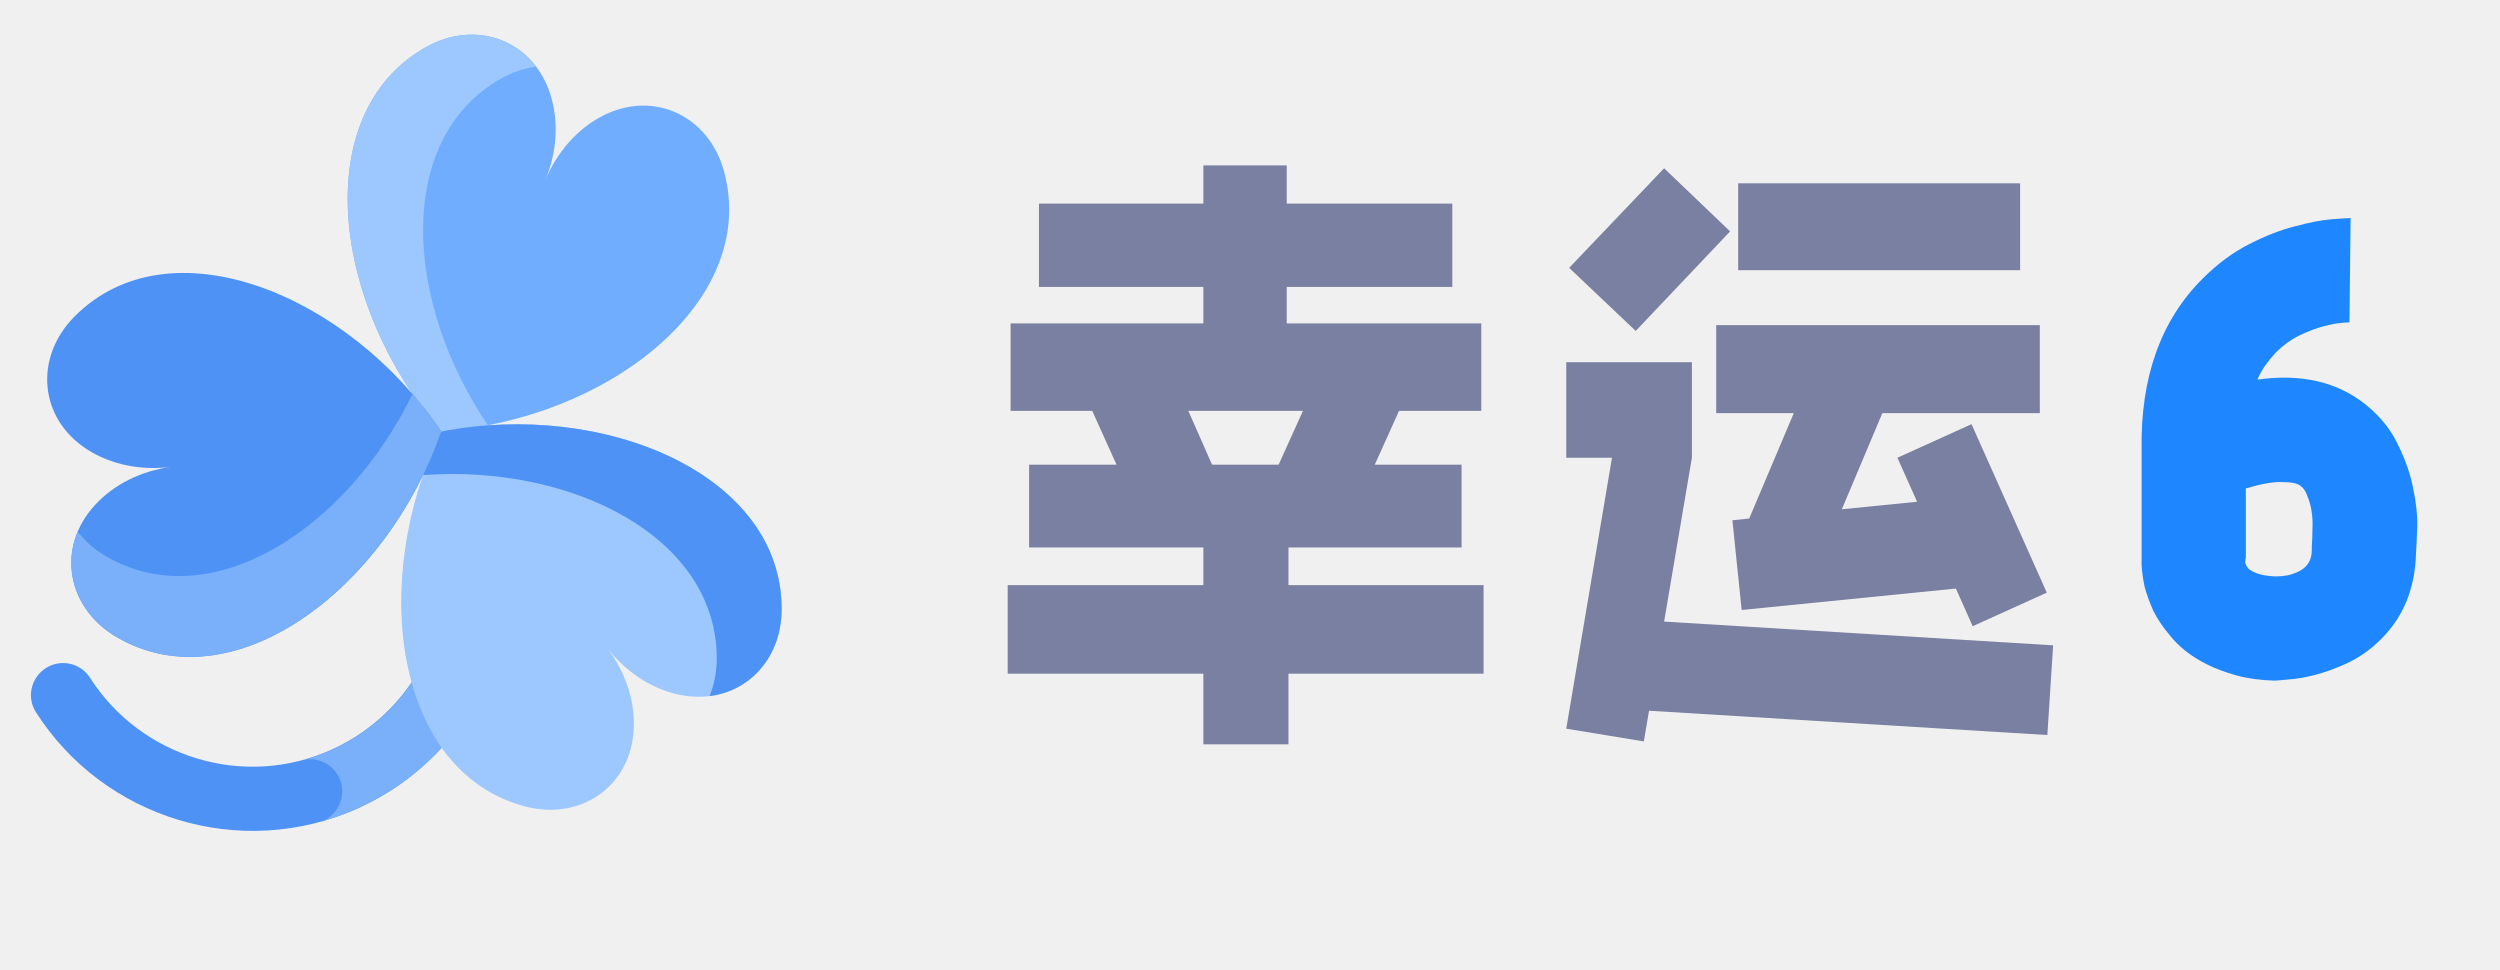
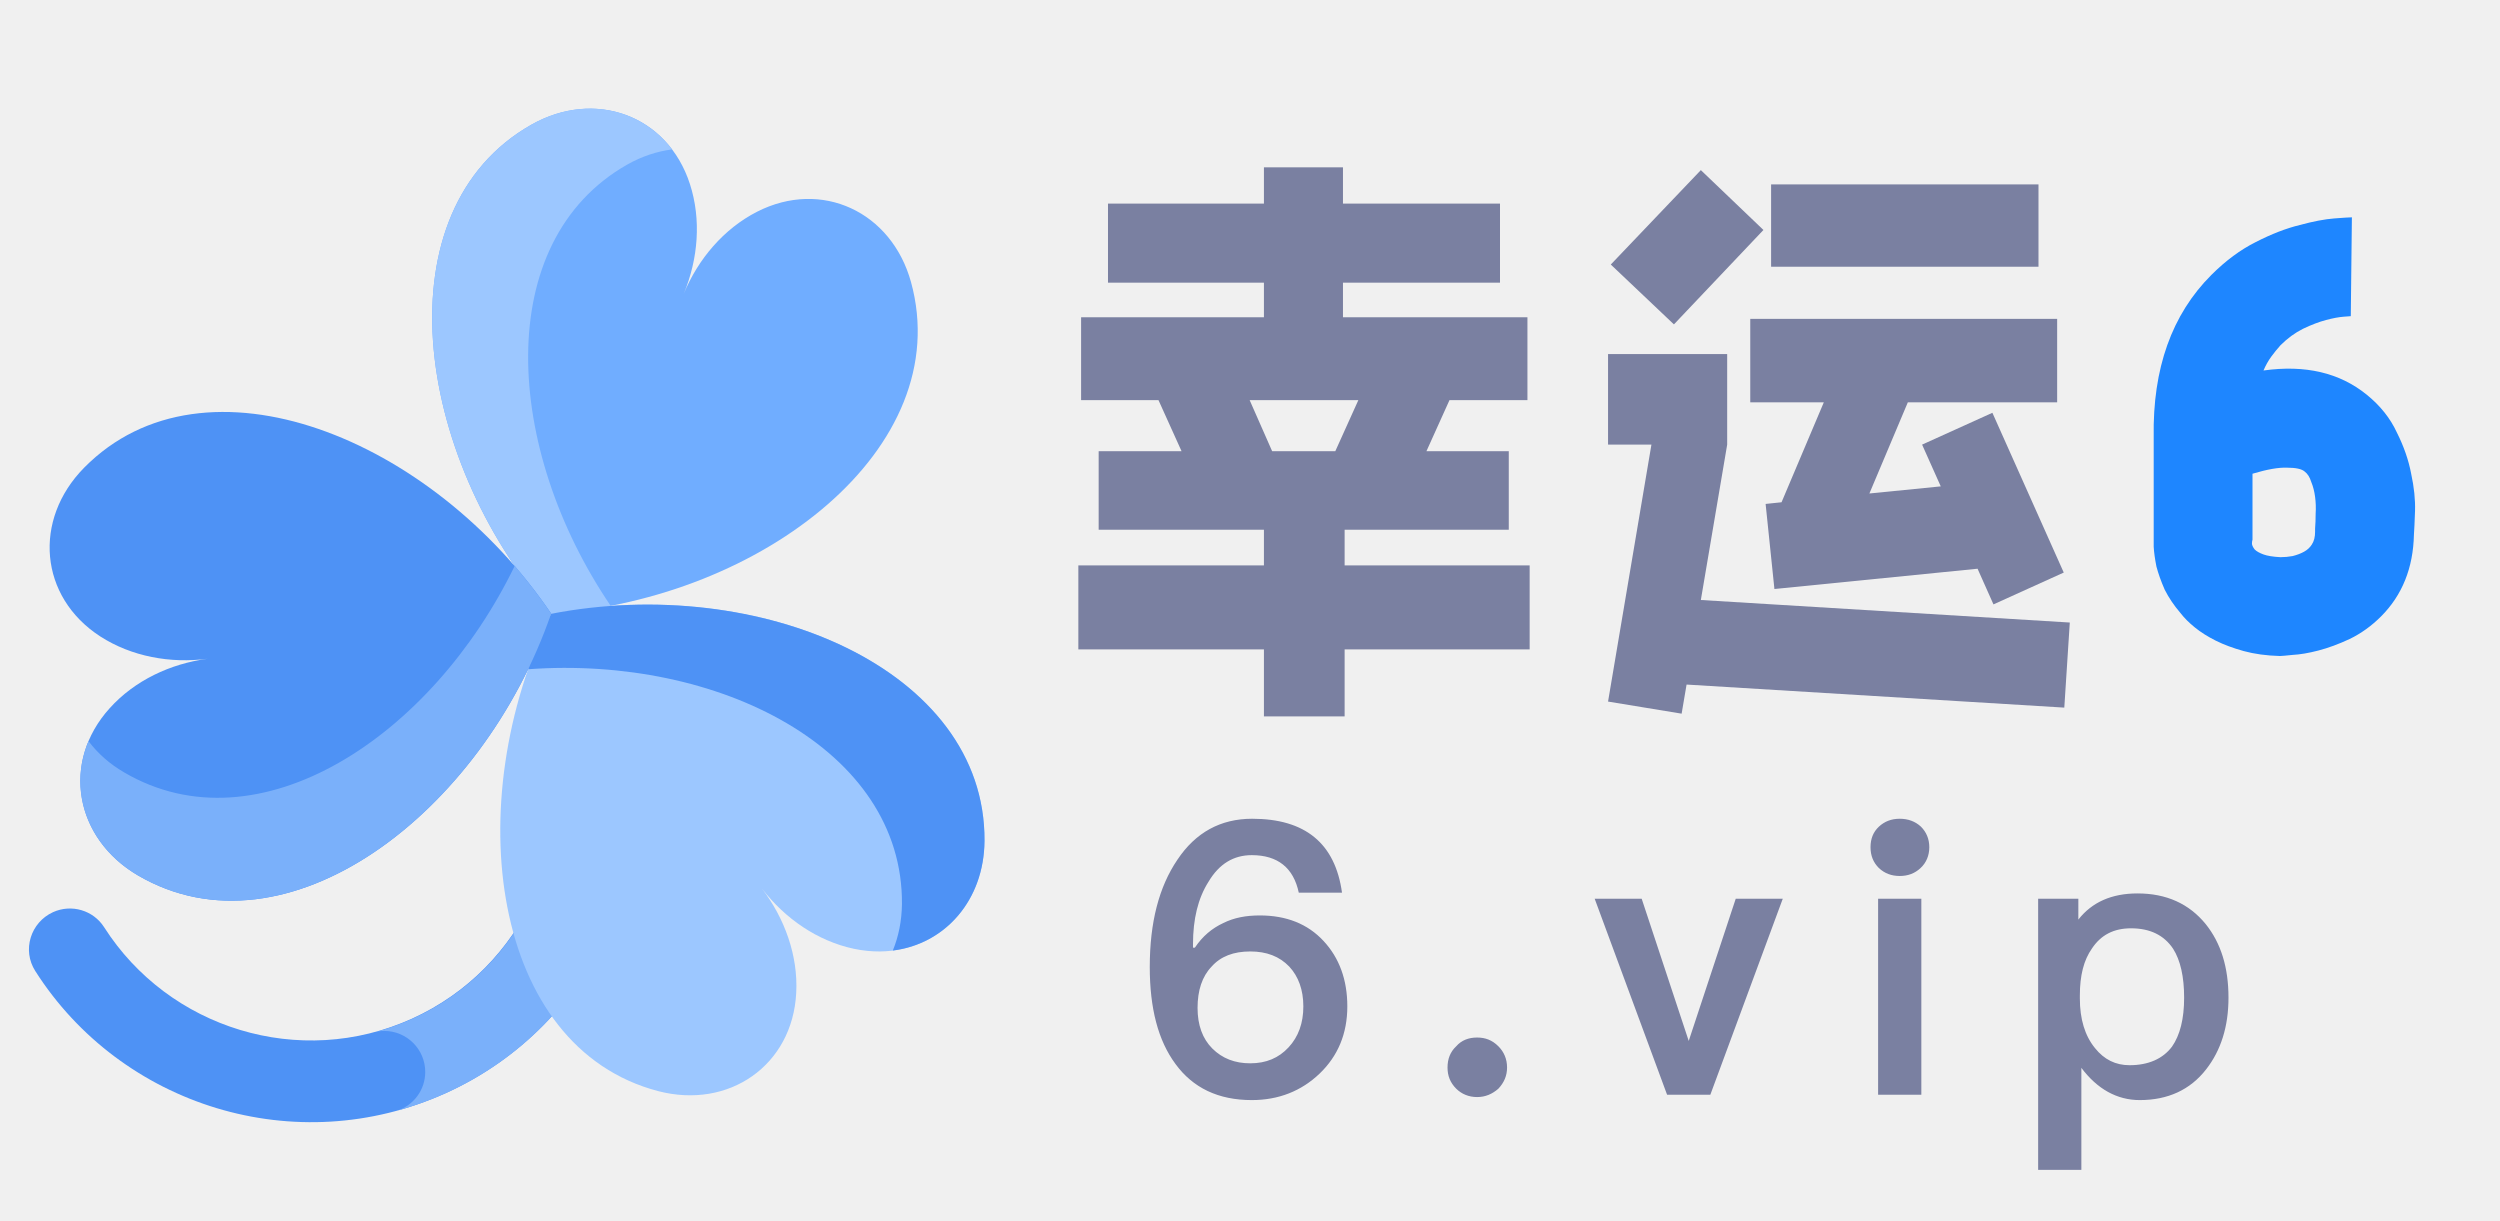
- <svg xmlns="http://www.w3.org/2000/svg" width="98" height="38" viewBox="0 0 98 38" fill="none">
-   <g clip-path="url(#clip0_708_25)">
-     <path d="M14.051 31.675C9.436 33.766 4.052 32.071 1.406 27.914C0.998 27.273 1.26 26.42 1.955 26.103C2.522 25.847 3.193 26.042 3.528 26.566C5.516 29.682 9.551 30.95 13.008 29.383C16.465 27.816 18.178 23.945 17.148 20.397C16.971 19.799 17.27 19.165 17.837 18.909C18.526 18.598 19.343 18.964 19.556 19.689C20.946 24.42 18.666 29.584 14.051 31.675Z" fill="#4E92F5" />
-     <path d="M19.562 19.695C19.349 18.964 18.532 18.598 17.843 18.915C17.276 19.171 16.977 19.805 17.154 20.403C18.184 23.951 16.477 27.822 13.014 29.389C12.661 29.547 12.307 29.675 11.947 29.779C12.014 29.767 12.082 29.761 12.155 29.761C12.85 29.761 13.417 30.328 13.417 31.023C13.417 31.578 13.063 32.041 12.569 32.212C13.069 32.071 13.569 31.895 14.057 31.675C18.666 29.584 20.946 24.42 19.562 19.695Z" fill="#7AB0FA" />
-     <path d="M28.378 6.704C27.78 4.534 25.622 3.522 23.635 4.534C22.61 5.058 21.824 5.985 21.379 7.058C21.824 5.985 21.921 4.772 21.568 3.68C20.879 1.553 18.635 0.748 16.678 1.858C12.075 4.473 13.014 11.984 17.294 16.91C23.805 16.453 29.78 11.813 28.378 6.704Z" fill="#70ADFF" />
-     <path d="M19.635 3.083C20.086 2.827 20.556 2.674 21.019 2.613C20.032 1.315 18.264 0.955 16.678 1.857C12.075 4.473 13.014 11.984 17.294 16.91C17.91 16.867 18.526 16.788 19.129 16.672C15.843 11.831 15.465 5.454 19.635 3.083Z" fill="#9CC7FF" />
-     <path d="M20.593 31.614C22.769 32.181 24.726 30.822 24.842 28.59C24.903 27.444 24.488 26.298 23.787 25.378C24.494 26.298 25.494 26.993 26.616 27.231C28.805 27.694 30.621 26.158 30.64 23.908C30.676 18.61 23.702 15.672 17.294 16.916C14.435 22.78 15.465 30.273 20.593 31.614Z" fill="#9CC7FF" />
-     <path d="M28.097 25.853C28.091 26.371 27.993 26.853 27.817 27.286C29.432 27.085 30.627 25.731 30.639 23.908C30.676 18.61 23.701 15.672 17.294 16.916C17.02 17.47 16.788 18.043 16.587 18.623C22.421 18.196 28.134 21.061 28.097 25.853Z" fill="#4E92F5" />
-     <path d="M2.912 12.417C1.333 14.02 1.528 16.392 3.406 17.611C4.369 18.233 5.57 18.452 6.716 18.3C5.564 18.452 4.467 18.97 3.699 19.824C2.199 21.482 2.626 23.829 4.564 24.969C9.137 27.646 15.166 23.079 17.294 16.91C13.642 11.502 6.631 8.649 2.912 12.417Z" fill="#4E92F5" />
-     <path d="M4.144 21.799C3.693 21.537 3.327 21.207 3.046 20.835C2.412 22.335 2.991 24.048 4.564 24.969C9.137 27.645 15.166 23.079 17.294 16.909C16.946 16.397 16.569 15.903 16.172 15.44C13.618 20.707 8.283 24.225 4.144 21.799Z" fill="#7AB0FA" />
+ <svg xmlns="http://www.w3.org/2000/svg" width="86" height="42" viewBox="0 0 86 42" fill="none">
+   <g clip-path="url(#clip0_714_151)">
+     <path d="M15.336 37.602C10.181 39.938 4.168 38.045 1.212 33.401C0.756 32.686 1.049 31.732 1.825 31.378C2.458 31.092 3.207 31.31 3.582 31.896C5.802 35.376 10.31 36.792 14.172 35.042C18.033 33.292 19.947 28.967 18.796 25.004C18.598 24.337 18.932 23.628 19.565 23.342C20.335 22.995 21.247 23.404 21.486 24.214C23.038 29.498 20.491 35.267 15.336 37.602Z" fill="#4E92F5" />
+     <path d="M21.493 24.221C21.254 23.403 20.342 22.995 19.572 23.349C18.939 23.635 18.605 24.343 18.803 25.011C19.953 28.974 18.047 33.298 14.179 35.049C13.784 35.226 13.389 35.369 12.987 35.484C13.062 35.471 13.137 35.464 13.218 35.464C13.995 35.464 14.628 36.097 14.628 36.874C14.628 37.493 14.233 38.011 13.681 38.202C14.24 38.045 14.798 37.848 15.343 37.602C20.491 35.267 23.038 29.498 21.493 24.221Z" fill="#7AB0FA" />
+     <path d="M31.34 9.708C30.673 7.284 28.262 6.153 26.042 7.284C24.898 7.87 24.019 8.905 23.522 10.103C24.019 8.905 24.128 7.55 23.733 6.33C22.964 3.954 20.458 3.055 18.271 4.294C13.13 7.216 14.179 15.606 18.959 21.108C26.233 20.598 32.906 15.415 31.34 9.708Z" fill="#70ADFF" />
+     <path d="M21.574 5.663C22.078 5.377 22.603 5.207 23.12 5.139C22.017 3.688 20.042 3.286 18.271 4.294C13.13 7.216 14.179 15.606 18.959 21.108C19.647 21.061 20.335 20.972 21.009 20.843C17.338 15.435 16.916 8.312 21.574 5.663Z" fill="#9CC7FF" />
+     <path d="M22.643 37.535C25.075 38.168 27.261 36.649 27.39 34.157C27.458 32.876 26.995 31.596 26.212 30.568C27.002 31.596 28.119 32.372 29.372 32.638C31.817 33.156 33.846 31.439 33.867 28.927C33.907 23.009 26.117 19.726 18.959 21.115C15.765 27.667 16.916 36.036 22.643 37.535Z" fill="#9CC7FF" />
+     <path d="M31.027 31.099C31.02 31.678 30.911 32.216 30.713 32.699C32.518 32.475 33.853 30.963 33.867 28.927C33.907 23.009 26.117 19.726 18.959 21.115C18.653 21.735 18.394 22.375 18.169 23.022C24.686 22.546 31.068 25.746 31.027 31.099Z" fill="#4E92F5" />
+     <path d="M2.894 16.089C1.13 17.88 1.348 20.529 3.446 21.891C4.522 22.586 5.863 22.831 7.144 22.661C5.857 22.831 4.631 23.41 3.773 24.363C2.097 26.216 2.574 28.838 4.74 30.111C9.847 33.101 16.582 28 18.959 21.108C14.88 15.068 7.048 11.88 2.894 16.089Z" fill="#4E92F5" />
+     <path d="M4.27 26.57C3.766 26.277 3.357 25.909 3.044 25.494C2.336 27.169 2.983 29.083 4.74 30.111C9.847 33.101 16.582 28 18.959 21.108C18.571 20.536 18.149 19.985 17.706 19.467C14.853 25.351 8.894 29.28 4.27 26.57Z" fill="#7AB0FA" />
  </g>
-   <path d="M47.172 29.177V26.409H39.501V22.936H47.172V21.461H40.341V18.216H43.768L42.815 16.105H39.615V12.678H47.172V11.249H40.727V7.981H47.172V6.483H50.44V7.981H56.931V11.249H50.44V12.678H58.066V16.105H54.843L53.89 18.216H57.294V21.461H50.508V22.936H58.156V26.409H50.508V29.177H47.172ZM47.513 18.216H50.122L51.076 16.105H46.582L47.513 18.216ZM64.12 12.973L61.511 10.5L65.233 6.596L67.82 9.07L64.12 12.973ZM79.189 10.591H68.137V7.186H79.189V10.591ZM73.788 16.196L72.2 19.963L75.15 19.668L74.378 17.944L77.283 16.627L80.234 23.231L77.329 24.548L76.671 23.072L68.273 23.912L67.91 20.395L68.569 20.326L70.316 16.196H67.275V12.746H79.961V16.196H73.788ZM80.483 25.297L80.256 28.814L64.642 27.861L64.438 29.064L61.397 28.564L63.19 17.944H61.397V14.199H66.322V17.944L65.233 24.366L80.483 25.297Z" fill="#7A80A1" />
-   <path d="M92.098 12.633C92.098 12.633 92 12.64 91.803 12.656C91.606 12.671 91.365 12.716 91.077 12.792C90.79 12.867 90.472 12.989 90.124 13.155C89.791 13.321 89.481 13.548 89.193 13.836C89.057 13.987 88.929 14.146 88.808 14.312C88.686 14.479 88.581 14.668 88.49 14.88C90.215 14.638 91.637 14.97 92.756 15.878C93.316 16.332 93.732 16.854 94.005 17.444C94.292 18.019 94.489 18.587 94.595 19.146C94.716 19.706 94.769 20.221 94.754 20.689C94.738 21.143 94.723 21.469 94.708 21.665C94.678 23.042 94.224 24.169 93.346 25.047C92.953 25.44 92.522 25.75 92.053 25.977C91.599 26.189 91.168 26.348 90.759 26.454C90.351 26.56 89.995 26.62 89.693 26.635C89.405 26.666 89.231 26.681 89.171 26.681C88.611 26.666 88.112 26.598 87.673 26.477C87.234 26.355 86.848 26.212 86.515 26.045C86.183 25.879 85.895 25.697 85.653 25.501C85.411 25.304 85.214 25.107 85.063 24.911C84.791 24.593 84.571 24.268 84.405 23.935C84.254 23.587 84.14 23.269 84.064 22.982C84.004 22.679 83.966 22.407 83.951 22.165C83.951 21.923 83.951 21.733 83.951 21.597V17.626C83.906 14.796 84.7 12.565 86.334 10.931C86.924 10.341 87.537 9.887 88.172 9.569C88.823 9.236 89.428 9.002 89.988 8.866C90.547 8.714 91.024 8.624 91.417 8.593C91.811 8.563 92.053 8.548 92.144 8.548L92.098 12.633ZM90.623 21.416C90.638 21.234 90.646 21.03 90.646 20.803C90.661 20.561 90.653 20.326 90.623 20.099C90.593 19.872 90.54 19.668 90.464 19.487C90.404 19.29 90.313 19.146 90.192 19.055C90.071 18.95 89.829 18.897 89.466 18.897C89.118 18.881 88.641 18.965 88.036 19.146V21.87C88.021 21.915 88.013 21.976 88.013 22.051C88.028 22.127 88.066 22.203 88.127 22.278C88.202 22.354 88.323 22.422 88.49 22.482C88.656 22.543 88.891 22.581 89.193 22.596C89.36 22.596 89.526 22.581 89.693 22.55C89.874 22.505 90.033 22.445 90.169 22.369C90.305 22.293 90.411 22.195 90.487 22.074C90.578 21.938 90.623 21.764 90.623 21.552V21.416Z" fill="#1E86FF" />
+   <path d="M43.479 24.644V22.34H37.095V19.45H43.479V18.223H37.794V15.522H40.646L39.852 13.765H37.19V10.914H43.479V9.724H38.115V7.004H43.479V5.757H46.198V7.004H51.6V9.724H46.198V10.914H52.544V13.765H49.862L49.069 15.522H51.902V18.223H46.255V19.45H52.62V22.34H46.255V24.644H43.479ZM43.762 15.522H45.934L46.727 13.765H42.988L43.762 15.522ZM57.583 11.159L55.411 9.1L58.509 5.852L60.662 7.911L57.583 11.159ZM70.124 9.176H60.926V6.343H70.124V9.176ZM65.629 13.841L64.307 16.976L66.762 16.731L66.12 15.295L68.538 14.2L70.993 19.696L68.575 20.791L68.028 19.564L61.04 20.262L60.737 17.335L61.285 17.278L62.739 13.841H60.209V10.97H70.766V13.841H65.629ZM71.201 21.415L71.012 24.342L58.018 23.549L57.848 24.55L55.317 24.134L56.809 15.295H55.317V12.179H59.415V15.295L58.509 20.64L71.201 21.415Z" fill="#7A80A1" />
+   <path d="M80.867 10.876C80.867 10.876 80.785 10.882 80.621 10.895C80.458 10.907 80.256 10.945 80.017 11.008C79.778 11.071 79.513 11.172 79.224 11.31C78.947 11.449 78.689 11.637 78.449 11.877C78.336 12.003 78.229 12.135 78.128 12.273C78.028 12.412 77.939 12.569 77.864 12.745C79.299 12.544 80.483 12.821 81.415 13.577C81.88 13.954 82.227 14.389 82.453 14.88C82.693 15.358 82.856 15.83 82.944 16.296C83.045 16.762 83.089 17.19 83.077 17.581C83.064 17.958 83.051 18.229 83.039 18.393C83.014 19.538 82.636 20.477 81.906 21.207C81.578 21.534 81.219 21.792 80.829 21.981C80.451 22.157 80.093 22.29 79.753 22.378C79.413 22.466 79.117 22.516 78.865 22.529C78.626 22.554 78.481 22.567 78.43 22.567C77.965 22.554 77.549 22.497 77.184 22.397C76.819 22.296 76.498 22.176 76.221 22.038C75.944 21.899 75.704 21.748 75.503 21.584C75.302 21.421 75.138 21.257 75.012 21.093C74.785 20.829 74.603 20.558 74.464 20.281C74.338 19.992 74.244 19.727 74.181 19.488C74.131 19.236 74.099 19.01 74.087 18.808C74.087 18.607 74.087 18.449 74.087 18.336V15.031C74.049 12.676 74.71 10.819 76.07 9.459C76.561 8.968 77.071 8.59 77.6 8.326C78.141 8.049 78.645 7.854 79.11 7.741C79.576 7.615 79.973 7.539 80.3 7.514C80.628 7.489 80.829 7.476 80.905 7.476L80.867 10.876ZM79.639 18.185C79.652 18.034 79.658 17.864 79.658 17.675C79.671 17.474 79.664 17.278 79.639 17.09C79.614 16.901 79.57 16.731 79.507 16.579C79.457 16.416 79.381 16.296 79.28 16.221C79.18 16.133 78.978 16.088 78.676 16.088C78.386 16.076 77.99 16.145 77.486 16.296V18.563C77.474 18.6 77.467 18.651 77.467 18.714C77.48 18.777 77.511 18.84 77.562 18.903C77.625 18.965 77.725 19.022 77.864 19.073C78.002 19.123 78.198 19.154 78.449 19.167C78.588 19.167 78.726 19.154 78.865 19.129C79.016 19.091 79.148 19.041 79.261 18.978C79.375 18.915 79.463 18.833 79.526 18.733C79.602 18.619 79.639 18.474 79.639 18.298V18.185Z" fill="#1E86FF" />
+   <path d="M43.074 28.165C44.9 28.165 45.931 29.012 46.165 30.708H44.678C44.496 29.847 43.948 29.417 43.061 29.417C42.435 29.417 41.939 29.717 41.574 30.33C41.209 30.904 41.039 31.621 41.039 32.482V32.599H41.104C41.365 32.208 41.691 31.934 42.083 31.752C42.448 31.569 42.865 31.491 43.335 31.491C44.248 31.491 44.978 31.778 45.526 32.365C46.074 32.952 46.348 33.708 46.348 34.621C46.348 35.56 46.022 36.33 45.396 36.93C44.77 37.53 43.987 37.843 43.061 37.843C41.913 37.843 41.039 37.425 40.439 36.604C39.839 35.795 39.552 34.686 39.552 33.265C39.552 31.738 39.865 30.512 40.504 29.573C41.13 28.634 41.991 28.165 43.074 28.165ZM43.009 32.73C42.435 32.73 41.991 32.899 41.678 33.252C41.352 33.591 41.196 34.073 41.196 34.673C41.196 35.26 41.365 35.73 41.704 36.069C42.044 36.408 42.474 36.578 43.009 36.578C43.557 36.578 43.987 36.395 44.326 36.03C44.665 35.665 44.835 35.195 44.835 34.621C44.835 34.047 44.665 33.591 44.352 33.252C44.013 32.899 43.57 32.73 43.009 32.73ZM50.812 35.691C51.099 35.691 51.334 35.782 51.543 35.991C51.739 36.186 51.843 36.434 51.843 36.721C51.843 37.008 51.739 37.243 51.543 37.452C51.334 37.634 51.099 37.739 50.812 37.739C50.526 37.739 50.278 37.634 50.095 37.452C49.886 37.243 49.795 37.008 49.795 36.721C49.795 36.434 49.886 36.186 50.095 35.991C50.278 35.782 50.526 35.691 50.812 35.691ZM54.857 30.917H56.474L58.092 35.808L59.709 30.917H61.327L58.835 37.66H57.348L54.857 30.917ZM65.351 28.165C65.638 28.165 65.886 28.256 66.081 28.438C66.264 28.621 66.368 28.856 66.368 29.143C66.368 29.43 66.264 29.678 66.068 29.86C65.873 30.043 65.638 30.134 65.351 30.134C65.064 30.134 64.829 30.043 64.633 29.86C64.438 29.665 64.346 29.43 64.346 29.143C64.346 28.856 64.438 28.621 64.633 28.438C64.829 28.256 65.064 28.165 65.351 28.165ZM64.607 30.917H66.094V37.66H64.607V30.917ZM73.53 30.734C74.521 30.734 75.304 31.086 75.878 31.791C76.4 32.443 76.66 33.278 76.66 34.321C76.66 35.312 76.4 36.134 75.891 36.786C75.343 37.491 74.573 37.843 73.608 37.843C72.826 37.843 72.147 37.465 71.599 36.734V40.243H70.112V30.917H71.495V31.634C71.965 31.034 72.643 30.734 73.53 30.734ZM73.308 31.934C72.721 31.934 72.278 32.156 71.965 32.625C71.678 33.03 71.547 33.565 71.547 34.243V34.347C71.547 35.051 71.717 35.626 72.069 36.056C72.382 36.447 72.773 36.643 73.256 36.643C73.908 36.643 74.404 36.421 74.717 36.004C74.991 35.612 75.134 35.051 75.134 34.321C75.134 33.591 75.004 33.03 74.756 32.639C74.443 32.169 73.96 31.934 73.308 31.934Z" fill="#7A80A1" />
  <defs>
-     <clipPath id="clip0_708_25">
-       <rect width="31.214" height="31.214" fill="white" transform="translate(0.321289 1.35718)" />
+     <clipPath id="clip0_714_151">
+       <rect width="34.868" height="34.868" fill="white" transform="translate(0 3.73584)" />
    </clipPath>
  </defs>
</svg>
